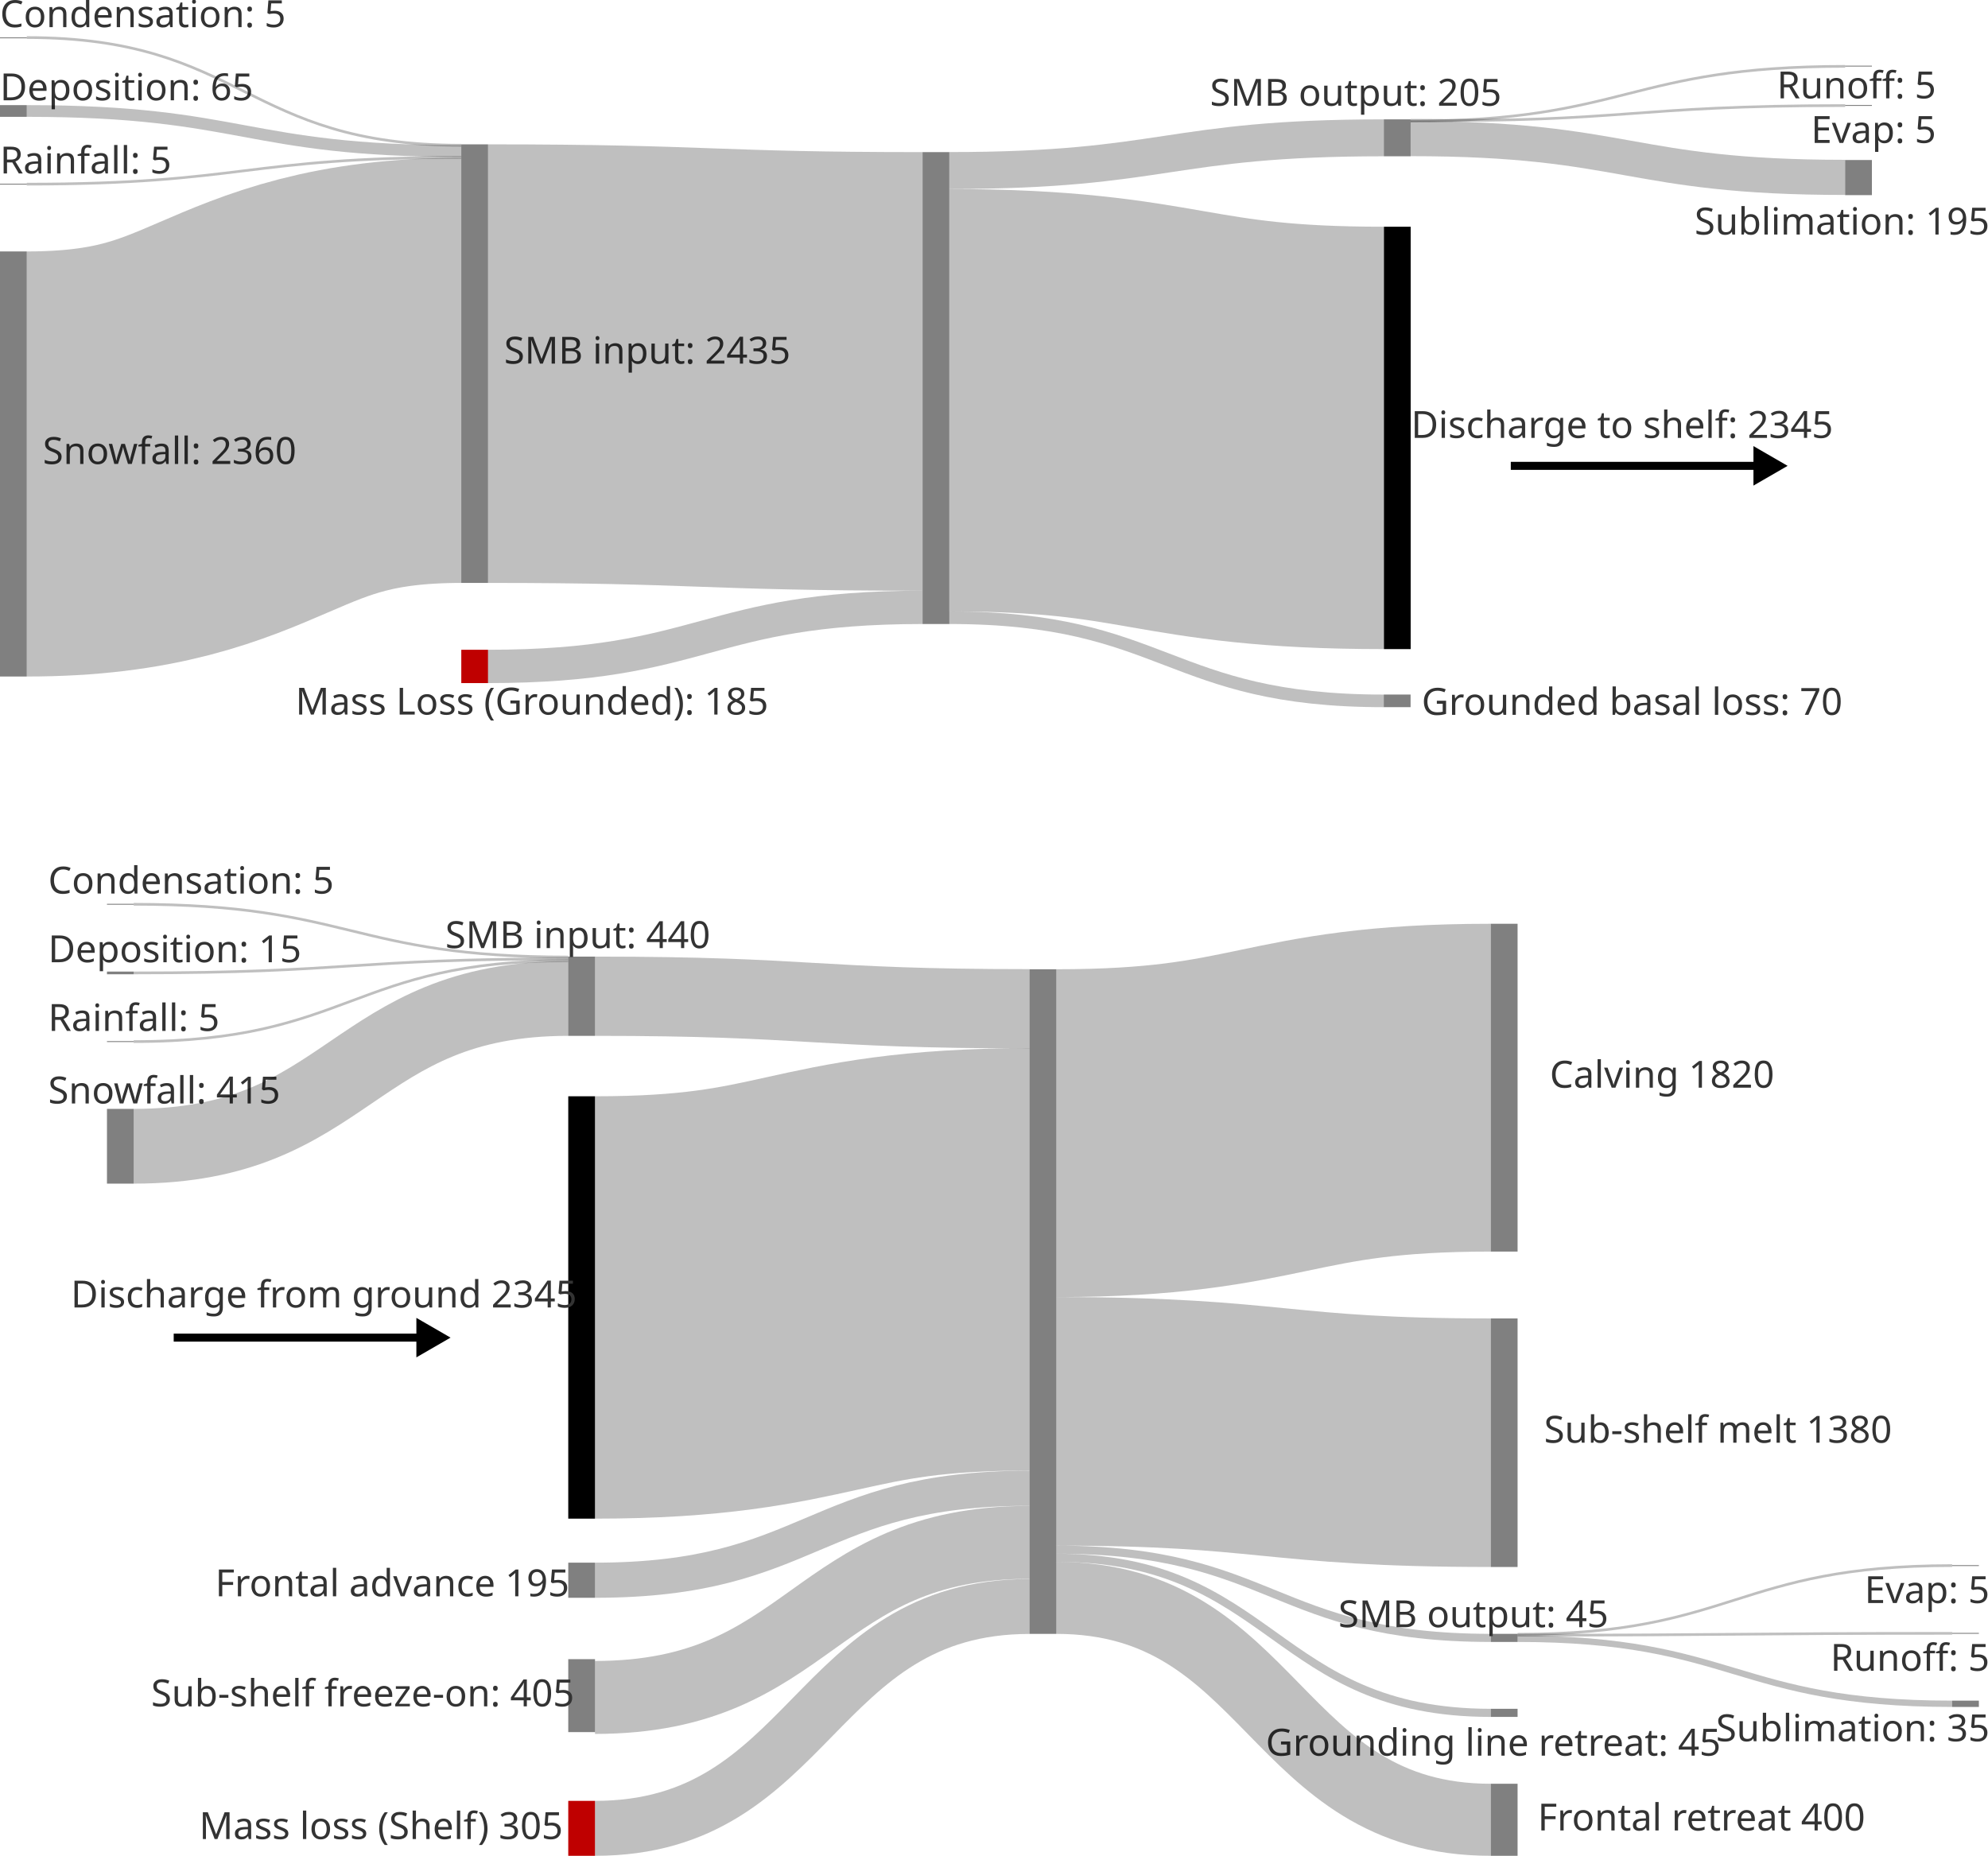
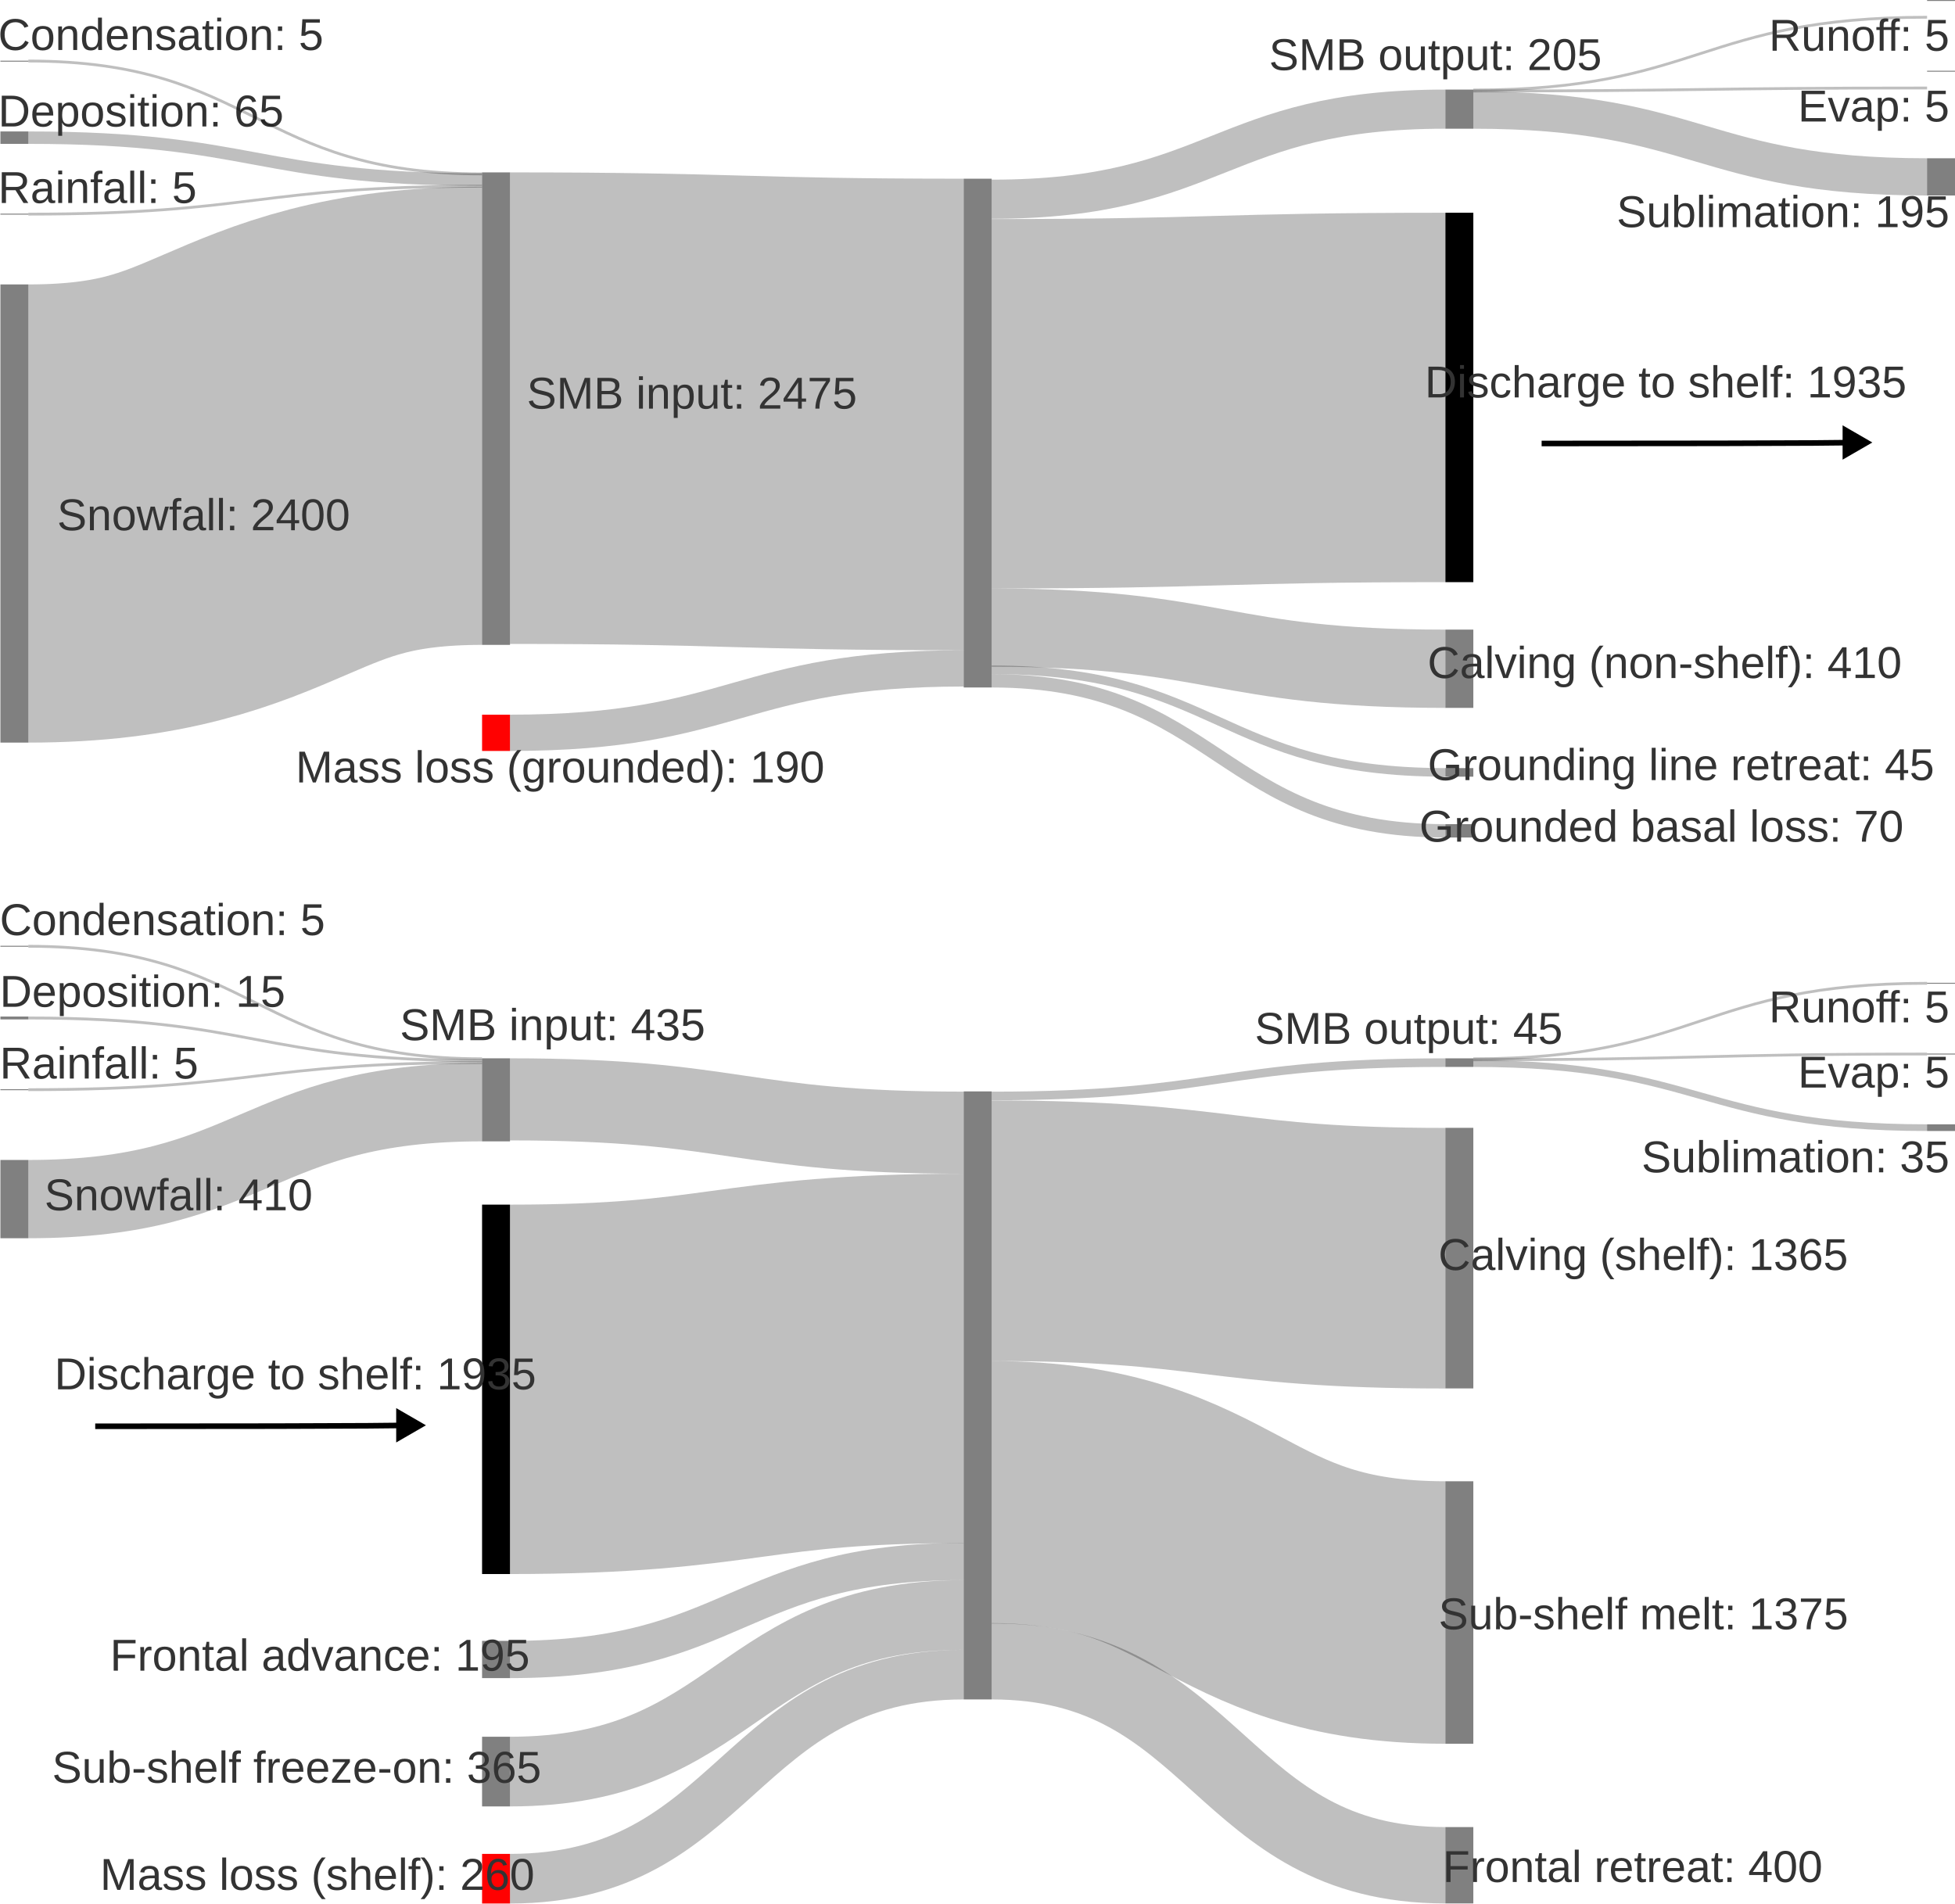
- <svg xmlns="http://www.w3.org/2000/svg" aria-roledescription="sankey" role="graphics-document document" viewBox="0 -12.832 743.412 693.976" width="743.412" id="my-svg" version="1.1" height="693.976">
-   <defs id="defs286">
-     <marker style="overflow:visible" id="TriangleOutM" refX="0.0" refY="0.0" orient="auto">
-       <path transform="scale(0.4)" style="fill-rule:evenodd;fill:context-stroke;stroke:context-stroke;stroke-width:1.0pt" d="M 5.77,0.0 L -2.88,5.0 L -2.88,-5.0 L 5.77,0.0 z " id="path50896" />
-     </marker>
-     <marker style="overflow:visible;" id="Arrow2Mend" refX="0.0" refY="0.0" orient="auto">
-       <path transform="scale(0.6) rotate(180) translate(0,0)" d="M 8.719,4.034 L -2.207,0.016 L 8.719,-4.002 C 6.973,-1.63 6.983,1.616 8.719,4.034 z " style="stroke:context-stroke;fill-rule:evenodd;fill:context-stroke;stroke-width:0.625;stroke-linejoin:round;" id="path50778" />
+ <svg xmlns="http://www.w3.org/2000/svg" aria-roledescription="sankey" role="graphics-document document" viewBox="0 -12.829 700.145 681.771" width="700.145" id="my-svg" version="1.1" height="681.771">
+   <defs id="defs94">
+     <marker style="overflow:visible" id="Triangle" refX="0" refY="0" orient="0" markerWidth="1" markerHeight="1" viewBox="0 0 1 1" preserveAspectRatio="xMidYMid">
+       <path transform="scale(0.5)" style="fill:context-stroke;fill-rule:evenodd;stroke:context-stroke;stroke-width:1pt" d="M 5.77,0 -2.88,5 V -5 Z" id="path135" />
    </marker>
  </defs>
-   <style id="style2">#my-svg{font-family:"trebuchet ms",verdana,arial,sans-serif;font-size:16px;fill:#333;}#my-svg .error-icon{fill:gray;}#my-svg .error-text{fill:gray;stroke:gray;}#my-svg .edge-thickness-normal{stroke-width:1px;}#my-svg .edge-thickness-thick{stroke-width:3.5px;}#my-svg .edge-pattern-solid{stroke-dasharray:0;}#my-svg .edge-thickness-invisible{stroke-width:0;fill:none;}#my-svg .edge-pattern-dashed{stroke-dasharray:3;}#my-svg .edge-pattern-dotted{stroke-dasharray:2;}#my-svg .marker{fill:gray;stroke:gray;}#my-svg .marker.cross{stroke:gray;}#my-svg svg{font-family:"trebuchet ms",verdana,arial,sans-serif;font-size:16px;}#my-svg p{margin:0;}#my-svg :root{--mermaid-font-family:"trebuchet ms",verdana,arial,sans-serif;}
-   </style>
-   <rect fill="#808080" width="10" height="13.807" id="rect6" x="517.5" y="31.803" />
-   <rect fill="#808080" width="10" height="13.134" id="rect9" x="690" y="47.006" />
-   <rect fill="#808080" width="10" height="0.337" id="rect12" x="690" y="11.723" />
-   <rect fill="#808080" width="10" height="0.337" id="rect15" x="690" y="26.424" />
-   <rect fill="#808080" width="10" height="176.466" id="rect18" x="345" y="44.052" />
-   <rect fill="#808080" width="10" height="0.337" id="rect21" x="0" y="1.145" />
-   <rect fill="#808080" width="10" height="164.006" id="rect24" x="172.5" y="41.145" />
-   <rect fill="#808080" width="10" height="4.378" id="rect27" x="0" y="26.481" />
-   <rect fill="#808080" width="10" height="0.337" id="rect30" x="0" y="55.859" />
-   <rect fill="#808080" width="10" height="158.954" id="rect33" x="0" y="81.196" />
-   <rect fill="#808080" width="10" height="4.715" id="rect36" x="517.489" y="246.893" />
-   <rect fill="#808080" width="10" height="157.944" id="rect39" x="517.519" y="71.955" style="fill:#000000;fill-opacity:1" />
-   <rect fill="#808080" width="10" height="12.46" id="rect42" x="172.5" y="230.15" style="fill:#bf0000;fill-opacity:1" />
-   <rect fill="#808080" width="10" height="0.337" id="rect45" x="40" y="325.15" />
-   <rect fill="#808080" width="10" height="29.636" id="rect48" x="212.5" y="344.889" />
-   <rect fill="#808080" width="10" height="1.01" id="rect51" x="40" y="350.487" />
-   <rect fill="#808080" width="10" height="0.337" id="rect54" x="40" y="376.497" />
-   <rect fill="#808080" width="10" height="27.952" id="rect57" x="40" y="401.834" />
-   <rect fill="#808080" width="10" height="3.031" id="rect60" x="557.5" y="598.141" />
-   <rect fill="#808080" width="10" height="0.337" id="rect63" x="730" y="572.448" />
-   <rect fill="#808080" width="10" height="0.337" id="rect66" x="730" y="597.785" />
-   <rect fill="#808080" width="10" height="2.357" id="rect69" x="730" y="623.122" />
-   <rect fill="#808080" width="10" height="248.534" id="rect72" x="385" y="349.622" />
-   <rect fill="#808080" width="10" height="122.583" id="rect75" x="557.5" y="332.61" />
-   <rect fill="#808080" width="10" height="27.278" id="rect78" x="212.5" y="607.61" />
-   <rect fill="#808080" width="10" height="92.948" id="rect81" x="557.5" y="480.194" />
-   <rect fill="#808080" width="10" height="3.031" id="rect84" x="557.5" y="626.172" />
-   <rect fill="#808080" width="10" height="26.941" id="rect87" x="557.5" y="654.203" />
-   <rect fill="#808080" width="10" height="13.134" id="rect90" x="212.5" y="571.524" />
-   <rect fill="#808080" width="10" height="157.944" id="rect93" x="212.5" y="397.121" style="fill:#000000;fill-opacity:1" />
-   <rect fill="#808080" width="10" height="20.543" id="rect96" x="212.5" y="660.602" style="fill:#bf0000;fill-opacity:1" />
-   <text text-anchor="end" dy="0" y="26.707" x="561.5" id="text101" style="font-size:14px;font-family:sans-serif">SMB output: 205</text>
-   <text text-anchor="end" dy="0" y="74.87" x="744" id="text103" style="font-size:14px;font-family:sans-serif">Sublimation: 195</text>
-   <text text-anchor="end" dy="0" y="40.606" x="724" id="text105" style="font-size:14px;font-family:sans-serif">Evap: 5</text>
-   <text text-anchor="end" dy="0" y="23.943" x="724" id="text107" style="font-size:14px;font-family:sans-serif">Runoff: 5</text>
-   <text text-anchor="start" dy="0" y="-2.687" x="0" id="text111" style="font-size:14px;font-family:sans-serif">Condensation: 5</text>
-   <text text-anchor="start" dy="0" y="123.147" x="188.5" id="text113" style="font-size:14px;font-family:sans-serif">SMB input: 2435</text>
-   <text text-anchor="start" dy="0" y="24.67" x="0" id="text115" style="font-size:14px;font-family:sans-serif">Deposition: 65</text>
-   <text text-anchor="start" dy="0" y="52.028" x="0" id="text117" style="font-size:14px;font-family:sans-serif">Rainfall: 5</text>
-   <text text-anchor="start" dy="0" y="160.673" x="16" id="text119" style="font-size:14px;font-family:sans-serif">Snowfall: 2360</text>
-   <text text-anchor="end" dy="0" y="254.491" x="689.008" id="text121" style="font-size:14px;font-family:sans-serif">Grounded basal loss: 70</text>
-   <text text-anchor="end" dy="0" y="150.927" x="685.519" id="text123" style="font-size:14px;font-family:sans-serif">Discharge to shelf: 2345</text>
-   <text text-anchor="start" dy="0" y="254.38" x="110.5" id="text125" style="font-size:14px;font-family:sans-serif">Mass Loss (Grounded): 185</text>
-   <text text-anchor="start" dy="0" y="321.318" x="18" id="text127" style="font-size:14px;font-family:sans-serif">Condensation: 5</text>
-   <text text-anchor="start" dy="0" y="341.706" x="166.5" id="text129" style="font-size:14px;font-family:sans-serif">SMB input: 440</text>
-   <text text-anchor="start" dy="0" y="346.992" x="18" id="text131" style="font-size:14px;font-family:sans-serif">Deposition: 15</text>
-   <text text-anchor="start" dy="0" y="372.666" x="18" id="text133" style="font-size:14px;font-family:sans-serif">Rainfall: 5</text>
-   <text text-anchor="start" dy="0" y="399.81" x="18" id="text135" style="font-size:14px;font-family:sans-serif">Snowfall: 415</text>
-   <text text-anchor="end" dy="0" y="595.657" x="601.5" id="text137" style="font-size:14px;font-family:sans-serif">SMB output: 45</text>
-   <text text-anchor="end" dy="0" y="586.617" x="744" id="text139" style="font-size:14px;font-family:sans-serif">Evap: 5</text>
-   <text text-anchor="end" dy="0" y="611.954" x="744" id="text141" style="font-size:14px;font-family:sans-serif">Runoff: 5</text>
-   <text text-anchor="end" dy="0" y="638.301" x="744" id="text143" style="font-size:14px;font-family:sans-serif">Sublimation: 35</text>
-   <text text-anchor="end" dy="0" y="393.902" x="663.5" id="text147" style="font-size:14px;font-family:sans-serif">Calving 1820</text>
-   <text text-anchor="start" y="625.25" x="56.5" id="text149" style="font-size:14px;font-family:sans-serif">Sub-shelf freeze-on: 405</text>
-   <text text-anchor="end" dy="0" y="526.668" x="707.5" id="text151" style="font-size:14px;font-family:sans-serif">Sub-shelf melt 1380</text>
-   <text text-anchor="end" dy="0" y="643.688" x="643.5" id="text153" style="font-size:14px;font-family:sans-serif">Grounding line retreat: 45</text>
-   <text text-anchor="end" dy="0" y="671.674" x="697.5" id="text155" style="font-size:14px;font-family:sans-serif">Frontal retreat 400</text>
-   <text text-anchor="start" dy="0" y="584.091" x="80.5" id="text157" style="font-size:14px;font-family:sans-serif">Frontal advance 195</text>
-   <text text-anchor="start" dy="0" y="476.093" x="26.5" id="text159" style="font-size:14px;font-family:sans-serif">Discharge from ground 2345</text>
-   <text text-anchor="start" dy="0" y="674.873" x="74.5" id="text161" style="font-size:14px;font-family:sans-serif">Mass loss (Shelf) 305</text>
-   <path stroke-width="13.134" stroke="#808080" d="m 527.5,39.001 c 81.25,0 81.25,14.501 162.5,14.501" id="path165" style="mix-blend-mode:multiply;fill:none;stroke-opacity:0.5" />
-   <path stroke-width="1" stroke="#808080" d="m 527.5,32.474 c 81.25,0 81.25,-20.499 162.5,-20.499" id="path169" style="mix-blend-mode:multiply;fill:none;stroke-opacity:0.5" />
-   <path stroke-width="1" stroke="#808080" d="m 527.5,32.143 c 0.393,0 0.784,0.002 1.174,0.006 C 608.752,32.959 609.143,26.644 690,26.644" id="path173" style="mix-blend-mode:multiply;fill:none;stroke-opacity:0.5" />
-   <path stroke-width="13.807" stroke="#808080" d="m 355.022,50.934 c 81.25,0 81.228,-12.227 162.478,-12.227" id="path177" style="mix-blend-mode:multiply;fill:none;stroke-opacity:0.5" />
-   <path stroke-width="4.378" stroke="#808080" d="m 10,28.67 c 81.25,0 81.25,15 162.5,15" id="path185" style="mix-blend-mode:multiply;fill:none;stroke-opacity:0.5" />
-   <path stroke-width="1" stroke="#808080" d="m 10,56.028 c 81.25,0 81.25,-10 162.5,-10" id="path189" style="mix-blend-mode:multiply;fill:none;stroke-opacity:0.5" />
-   <path stroke-width="158.954" stroke="#808080" d="m 10,160.673 c 81.25,0 81.25,-35 162.5,-35" id="path193" style="mix-blend-mode:multiply;fill:none;stroke-opacity:0.5" />
-   <path stroke-width="4.715" stroke="#808080" d="m 354.989,218.157 c 81.25,0 81.294,31.104 162.544,31.104" id="path197" style="mix-blend-mode:multiply;fill:none;stroke-opacity:0.5" />
-   <path stroke-width="164.006" stroke="#808080" d="m 182.5,123.147 c 81.25,0 81.25,2.907 162.5,2.907" id="path201" style="mix-blend-mode:multiply;fill:none;stroke-opacity:0.5" />
-   <path stroke-width="157.944" stroke="#808080" d="m 355.019,136.834 c 81.25,0 81.25,14.093 162.5,14.093" id="path205" style="mix-blend-mode:multiply;fill:none;stroke-opacity:0.5" />
-   <path stroke-width="12.46" stroke="#808080" d="m 182.5,236.38 c 81.25,0 81.25,-22.093 162.5,-22.093" id="path209" style="mix-blend-mode:multiply;fill:none;stroke-opacity:0.5" />
-   <path stroke-width="1" stroke="#808080" d="m 50,325.318 c 81.25,0 81.25,19.739 162.5,19.739" id="path213" style="mix-blend-mode:multiply;fill:none;stroke-opacity:0.5" />
-   <path stroke-width="1.01" stroke="#808080" d="m 50,350.992 c 81.25,0 81.25,-5.261 162.5,-5.261" id="path217" style="mix-blend-mode:multiply;fill:none;stroke-opacity:0.5" />
-   <path stroke-width="1" stroke="#808080" d="m 50,376.666 c 81.25,0 81.25,-30.261 162.5,-30.261" id="path221" style="mix-blend-mode:multiply;fill:none;stroke-opacity:0.5" />
-   <path stroke-width="27.952" stroke="#808080" d="m 50,415.81 c 81.25,0 81.25,-55.261 162.5,-55.261" id="path225" style="mix-blend-mode:multiply;fill:none;stroke-opacity:0.5" />
-   <path stroke-width="1" stroke="#808080" d="m 567.5,598.31 c 81.25,0 81.25,-25.693 162.5,-25.693" id="path229" style="mix-blend-mode:multiply;fill:none;stroke-opacity:0.5" />
-   <path stroke-width="1" stroke="#808080" d="m 567.5,598.647 c 81.25,0 81.25,-0.693 162.5,-0.693" id="path233" style="mix-blend-mode:multiply;fill:none;stroke-opacity:0.5" />
-   <path stroke-width="2.357" stroke="#808080" d="m 567.5,599.994 c 81.25,0 81.25,24.307 162.5,24.307" id="path237" style="mix-blend-mode:multiply;fill:none;stroke-opacity:0.5" />
-   <path stroke-width="29.636" stroke="#808080" d="m 222.5,359.706 c 81.25,0 81.25,4.689 162.5,4.689" id="path241" style="mix-blend-mode:multiply;fill:none;stroke-opacity:0.5" />
-   <path stroke-width="3.031" stroke="#808080" d="m 395,566.668 c 81.25,0 81.25,32.989 162.5,32.989" id="path245" style="mix-blend-mode:multiply;fill:none;stroke-opacity:0.5" />
-   <path stroke-width="122.583" stroke="#808080" d="m 395,410.913 c 81.25,0 81.25,-17.011 162.5,-17.011" id="path249" style="mix-blend-mode:multiply;fill:none;stroke-opacity:0.5" />
-   <path stroke-width="27.278" stroke="#808080" d="m 222.5,621.925 c 81.25,0 81.25,-57.989 162.5,-57.989" id="path253" style="mix-blend-mode:multiply;fill:none;stroke-opacity:0.5" />
-   <path stroke-width="92.948" stroke="#808080" d="m 395,518.679 c 81.25,0 81.25,7.989 162.5,7.989" id="path257" style="mix-blend-mode:multiply;fill:none;stroke-opacity:0.5" />
-   <path stroke-width="3.031" stroke="#808080" d="m 395,569.699 c 81.25,0 81.25,57.989 162.5,57.989" id="path261" style="mix-blend-mode:multiply;fill:none;stroke-opacity:0.5" />
-   <path stroke-width="26.941" stroke="#808080" d="m 395,584.685 c 81.25,0 81.25,82.989 162.5,82.989" id="path265" style="mix-blend-mode:multiply;fill:none;stroke-opacity:0.5" />
-   <path stroke-width="13.134" stroke="#808080" d="m 222.5,578.091 c 81.25,0 81.25,-34.397 162.5,-34.397" id="path269" style="mix-blend-mode:multiply;fill:none;stroke-opacity:0.5" />
-   <path stroke-width="157.944" stroke="#808080" d="m 222.5,476.093 c 81.25,0 81.25,-17.989 162.5,-17.989" id="path273" style="mix-blend-mode:multiply;fill:none;stroke-opacity:0.5" />
-   <path stroke-width="20.543" stroke="#808080" d="m 222.5,670.873 c 81.25,0 81.25,-82.966 162.5,-82.966" id="path277" style="mix-blend-mode:multiply;fill:none;stroke-opacity:0.5" />
-   <path stroke-width="1" stroke="#808080" d="m 10,1.208 c 81.25,0 81.25,40.273 162.5,40.273" id="path34645" style="mix-blend-mode:multiply;fill:none;stroke-opacity:0.5" />
-   <path style="fill:none;stroke:#000000;stroke-width:3;stroke-linecap:butt;stroke-linejoin:miter;stroke-miterlimit:4;stroke-dasharray:none;stroke-opacity:1;marker-end:url(#TriangleOutM)" d="M 564.957,161.371 H 659.959" id="path50749" />
-   <path style="fill:none;stroke:#000000;stroke-width:3;stroke-linecap:butt;stroke-linejoin:miter;stroke-miterlimit:4;stroke-dasharray:none;stroke-opacity:1;marker-end:url(#TriangleOutM)" d="M 64.957,487.371 H 159.959" id="path51107" />
+   <style id="style1">#my-svg{font-family:"trebuchet ms",verdana,arial,sans-serif;font-size:16px;fill:#333;}#my-svg .error-icon{fill:gray;}#my-svg .error-text{fill:gray;stroke:gray;}#my-svg .edge-thickness-normal{stroke-width:1px;}#my-svg .edge-thickness-thick{stroke-width:3.5px;}#my-svg .edge-pattern-solid{stroke-dasharray:0;}#my-svg .edge-thickness-invisible{stroke-width:0;fill:none;}#my-svg .edge-pattern-dashed{stroke-dasharray:3;}#my-svg .edge-pattern-dotted{stroke-dasharray:2;}#my-svg .marker{fill:gray;stroke:gray;}#my-svg .marker.cross{stroke:gray;}#my-svg svg{font-family:"trebuchet ms",verdana,arial,sans-serif;font-size:16px;}#my-svg p{margin:0;}#my-svg :root{--mermaid-font-family:"trebuchet ms",verdana,arial,sans-serif;}</style>
+   <g id="g1" transform="translate(0.1447694,48.91204)" />
+   <rect fill="#808080" width="10" height="0.342" id="rect1" x="0.145" y="8.912" />
+   <rect fill="#808080" width="10" height="169.231" id="rect2" x="172.645" y="48.912" />
+   <rect fill="#808080" width="10" height="4.444" id="rect3" x="0.145" y="34.254" />
+   <rect fill="#808080" width="10" height="0.342" id="rect4" x="0.145" y="63.698" />
+   <rect fill="#808080" width="10" height="164.103" id="rect5" x="0.145" y="89.04" />
+   <rect fill="#808080" width="10" height="182.222" id="rect6" x="345.145" y="51.177" />
+   <rect fill="#808080" width="10" height="14.017" id="rect7" x="517.645" y="19.254" />
+   <rect fill="#808080" width="10" height="0.342" id="rect8" x="690.145" y="-12.829" />
+   <rect fill="#808080" width="10" height="0.342" id="rect9" x="690.145" y="12.513" />
+   <rect fill="#808080" width="10" height="13.333" id="rect10" x="690.145" y="43.855" />
+   <rect fill="#808080" width="10" height="132.308" id="rect11" x="517.645" y="63.367" style="fill:#000000;fill-opacity:1" />
+   <rect fill="#808080" width="10" height="28.034" id="rect12" x="517.645" y="212.674" />
+   <rect fill="#808080" width="10" height="3.077" id="rect13" x="517.645" y="262.271" />
+   <rect fill="#808080" width="10" height="4.786" id="rect14" x="517.645" y="282.348" />
+   <rect fill="#808080" width="10" height="12.991" id="rect15" x="172.645" y="243.143" style="fill:#ff0101;fill-opacity:1" />
+   <rect fill="#808080" width="10" height="0.342" id="rect16" x="0.145" y="325.919" />
+   <rect fill="#808080" width="10" height="29.744" id="rect17" x="172.645" y="366.218" />
+   <rect fill="#808080" width="10" height="1.026" id="rect18" x="0.145" y="351.261" />
+   <rect fill="#808080" width="10" height="0.342" id="rect19" x="0.145" y="377.287" />
+   <rect fill="#808080" width="10" height="28.034" id="rect20" x="0.145" y="402.628" />
+   <rect fill="#808080" width="10" height="217.778" id="rect21" x="345.145" y="378.068" />
+   <rect fill="#808080" width="10" height="132.308" id="rect22" x="172.645" y="418.624" style="fill:#000000;fill-opacity:1" />
+   <rect fill="#808080" width="10" height="13.333" id="rect23" x="172.645" y="574.873" />
+   <rect fill="#808080" width="10" height="24.957" id="rect24" x="172.645" y="609.207" />
+   <rect fill="#808080" width="10" height="3.077" id="rect25" x="517.645" y="366.228" />
+   <rect fill="#808080" width="10" height="0.342" id="rect26" x="690.145" y="339.175" />
+   <rect fill="#808080" width="10" height="0.342" id="rect27" x="690.145" y="364.517" />
+   <rect fill="#808080" width="10" height="2.393" id="rect28" x="690.145" y="389.859" />
+   <rect fill="#808080" width="10" height="93.333" id="rect29" x="517.645" y="391.118" />
+   <rect fill="#808080" width="10" height="94.017" id="rect30" x="517.645" y="517.705" />
+   <rect fill="#808080" width="10" height="27.35" id="rect31" x="517.645" y="641.562" />
+   <rect fill="#808080" width="10" height="17.778" id="rect32" x="172.645" y="651.164" style="fill:#ff0101;fill-opacity:1" />
+   <g font-size="14px" font-family="sans-serif" class="node-labels" id="g63" transform="translate(0.1447694,48.91204)" />
+   <g style="mix-blend-mode:multiply;fill:none;stroke-opacity:0.5" class="link" id="g65" transform="translate(0.1447694,48.91204)">
+     <path stroke-width="4.444" stroke="#808080" d="m 10,-12.436 c 81.25,0 81.25,15 162.5,15" id="path64" />
+   </g>
+   <g style="mix-blend-mode:multiply;fill:none;stroke-opacity:0.5" class="link" id="g66" transform="translate(0.1447694,48.91204)">
+     <path stroke-width="1" stroke="#808080" d="m 10,14.957 c 81.25,0 81.25,-10 162.5,-10" id="path65" />
+   </g>
+   <path stroke-width="164.103" stroke="#808080" d="m 10.145,171.092 c 81.25,0 81.25,-35 162.5,-35" id="path66" style="mix-blend-mode:multiply;fill:none;stroke-opacity:0.5" />
+   <g style="mix-blend-mode:multiply;fill:none;stroke-opacity:0.5" class="link" id="g68" transform="translate(0.1447694,48.91204)">
+     <path stroke-width="168.889" stroke="#808080" d="m 182.5,84.444 c 81.25,0 81.25,2.265 162.5,2.265" id="path67" />
+   </g>
+   <path stroke-width="1" stroke="#808080" d="m 527.645,19.425 c 81.25,0 81.25,-26.083 162.5,-26.083" id="path68" style="mix-blend-mode:multiply;fill:none;stroke-opacity:0.5" />
+   <g style="mix-blend-mode:multiply;fill:none;stroke-opacity:0.5" class="link" id="g70" transform="translate(0.1447694,-191.088)">
+     <path stroke-width="1" stroke="#808080" d="m 527.5,210.855 c 81.25,0 81.25,-1.083 162.5,-1.083" id="path69" />
+   </g>
+   <path stroke-width="13.333" stroke="#808080" d="m 527.645,26.604 c 81.25,0 81.25,23.917 162.5,23.917" id="path70" style="mix-blend-mode:multiply;fill:none;stroke-opacity:0.5" />
+   <path stroke-width="14.017" stroke="#808080" d="m 355.145,58.527 c 81.25,0 81.25,-32.265 162.5,-32.265" id="path71" style="mix-blend-mode:multiply;fill:none;stroke-opacity:0.5" />
+   <g style="mix-blend-mode:multiply;fill:none;stroke-opacity:0.5" class="link" id="g73" transform="translate(0.1447694,63.36655)">
+     <path stroke-width="132.308" stroke="#808080" d="m 355,68.419 c 81.25,0 81.25,-2.265 162.5,-2.265" id="path72" />
+   </g>
+   <g style="mix-blend-mode:multiply;fill:none;stroke-opacity:0.5" class="link" id="g74" transform="translate(0.1447694,63.36655)">
+     <path stroke-width="28.034" stroke="#808080" d="m 355,148.59 c 81.25,0 81.25,14.735 162.5,14.735" id="path73" />
+   </g>
+   <g style="mix-blend-mode:multiply;fill:none;stroke-opacity:0.5" class="link" id="g75" transform="translate(0.1447694,48.91204)">
+     <path stroke-width="3.077" stroke="#808080" d="m 355,178.162 c 81.25,0 81.25,36.735 162.5,36.735" id="path74" />
+   </g>
+   <g style="mix-blend-mode:multiply;fill:none;stroke-opacity:0.5" class="link" id="g76" transform="translate(0.1447694,48.91204)">
+     <path stroke-width="4.786" stroke="#808080" d="m 355,182.094 c 81.25,0 81.25,53.735 162.5,53.735" id="path75" />
+   </g>
+   <g style="mix-blend-mode:multiply;fill:none;stroke-opacity:0.5" class="link" id="g77" transform="translate(0.1447694,48.91204)">
+     <path stroke-width="12.992" stroke="#808080" d="m 182.5,200.726 c 81.25,0 81.25,-23.077 162.5,-23.077" id="path76" />
+   </g>
+   <g style="mix-blend-mode:multiply;fill:none;stroke-opacity:0.5" class="link" id="g78" transform="translate(0.1447694,-23.31175)">
+     <path stroke-width="1" stroke="#808080" d="m 10,349.402 c 81.25,0 81.25,40.299 162.5,40.299" id="path77" />
+   </g>
+   <g style="mix-blend-mode:multiply;fill:none;stroke-opacity:0.5" class="link" id="g79" transform="translate(0.1447694,-23.31175)">
+     <path stroke-width="1.026" stroke="#808080" d="m 10,375.085 c 81.25,0 81.25,15.299 162.5,15.299" id="path78" />
+   </g>
+   <g style="mix-blend-mode:multiply;fill:none;stroke-opacity:0.5" class="link" id="g80" transform="translate(0.1447694,-23.31175)">
+     <path stroke-width="1" stroke="#808080" d="m 10,400.769 c 81.25,0 81.25,-9.701 162.5,-9.701" id="path79" />
+   </g>
+   <g style="mix-blend-mode:multiply;fill:none;stroke-opacity:0.5" class="link" id="g81" transform="translate(0.1447694,-23.31175)">
+     <path stroke-width="28.034" stroke="#808080" d="m 10,439.957 c 81.25,0 81.25,-34.701 162.5,-34.701" id="path80" />
+   </g>
+   <g style="mix-blend-mode:multiply;fill:none;stroke-opacity:0.5" class="link" id="g82" transform="translate(0.1447694,-23.31175)">
+     <path stroke-width="29.402" stroke="#808080" d="m 182.5,404.231 c 81.25,0 81.25,11.934 162.5,11.934" id="path81" />
+   </g>
+   <g style="mix-blend-mode:multiply;fill:none;stroke-opacity:0.5" class="link" id="g83" transform="translate(0.1447694,138.4018)">
+     <path stroke-width="132.308" stroke="#808080" d="m 182.5,346.376 c 81.25,0 81.25,-11.066 162.5,-11.066" id="path82" />
+   </g>
+   <g style="mix-blend-mode:multiply;fill:none;stroke-opacity:0.5" class="link" id="g84" transform="translate(0.1447694,108.912)">
+     <path stroke-width="13.333" stroke="#808080" d="m 182.5,472.628 c 81.25,0 81.25,-35.096 162.5,-35.096" id="path83" />
+   </g>
+   <g style="mix-blend-mode:multiply;fill:none;stroke-opacity:0.5" class="link" id="g85" transform="translate(0.1447694,108.912)">
+     <path stroke-width="24.957" stroke="#808080" d="m 182.5,512.773 c 81.25,0 81.25,-56.096 162.5,-56.096" id="path84" />
+   </g>
+   <g style="mix-blend-mode:multiply;fill:none;stroke-opacity:0.5" class="link" id="g86" transform="translate(0.1447694,-178.3443)">
+     <path stroke-width="1" stroke="#808080" d="m 527.5,544.744 c 81.25,0 81.25,-27.053 162.5,-27.053" id="path85" />
+   </g>
+   <g style="mix-blend-mode:multiply;fill:none;stroke-opacity:0.5" class="link" id="g87" transform="translate(0.1447694,-178.3443)">
+     <path stroke-width="1" stroke="#808080" d="m 527.5,545.085 c 81.25,0 81.25,-2.053 162.5,-2.053" id="path86" />
+   </g>
+   <g style="mix-blend-mode:multiply;fill:none;stroke-opacity:0.5" class="link" id="g88" transform="translate(0.1447694,-178.3443)">
+     <path stroke-width="2.393" stroke="#808080" d="m 527.5,546.453 c 81.25,0 81.25,22.947 162.5,22.947" id="path87" />
+   </g>
+   <g style="mix-blend-mode:multiply;fill:none;stroke-opacity:0.5" class="link" id="g89" transform="translate(0.1447694,-178.3443)">
+     <path stroke-width="3.077" stroke="#808080" d="m 355,558.045 c 81.25,0 81.25,-11.934 162.5,-11.934" id="path88" />
+   </g>
+   <g style="mix-blend-mode:multiply;fill:none;stroke-opacity:0.5" class="link" id="g90" transform="translate(0.1447694,112.1494)">
+     <path stroke-width="93.333" stroke="#808080" d="m 355,315.823 c 81.25,0 81.25,9.84 162.5,9.84" id="path89" />
+   </g>
+   <g style="mix-blend-mode:multiply;fill:none;stroke-opacity:0.5" class="link" id="g91" transform="translate(0.1447694,112.1494)">
+     <path stroke-width="94.017" stroke="#808080" d="m 355,409.498 c 81.25,0 81.25,43.066 162.5,43.066" id="path90" />
+   </g>
+   <g style="mix-blend-mode:multiply;fill:none;stroke-opacity:0.5" class="link" id="g92" transform="translate(0.1447694,108.912)">
+     <path stroke-width="27.35" stroke="#808080" d="m 355,473.259 c 81.25,0 81.25,73.066 162.5,73.066" id="path91" />
+   </g>
+   <g style="mix-blend-mode:multiply;fill:none;stroke-opacity:0.5" class="link" id="g93" transform="translate(0.1447694,108.912)">
+     <path stroke-width="17.778" stroke="#808080" d="m 182.5,551.141 c 81.25,0 81.25,-73.096 162.5,-73.096" id="path92" />
+   </g>
+   <g id="layer1" transform="translate(0.1447694,48.91204)">
+     <text text-anchor="start" dy="0" y="-43.829" x="-0.819" id="text32">Condensation: 5</text>
+     <text text-anchor="start" dy="0em" y="84.615" x="188.5" id="text33">SMB input: 2475</text>
+     <text text-anchor="start" dy="0" y="-16.436" x="-0.819" id="text34">Deposition: 65</text>
+     <text text-anchor="start" dy="0" y="10.957" x="-0.819" id="text35">Rainfall: 5</text>
+     <text text-anchor="start" dy="0" y="128.179" x="20.29" id="text36">Snowfall: 2400</text>
+     <text text-anchor="end" dy="0" y="-36.65" x="573.5" id="text38">SMB output: 205</text>
+     <text text-anchor="end" dy="0" y="-43.57" x="698" id="text39">Runoff: 5</text>
+     <text text-anchor="end" dy="0" y="-18.228" x="698" id="text40">Evap: 5</text>
+     <text text-anchor="end" dy="0" y="19.609" x="698" id="text41">Sublimation: 195</text>
+     <text text-anchor="end" dy="0" y="80.608" x="682.655" id="text42">Discharge to shelf: 1935</text>
+     <text text-anchor="end" dy="0" y="181.107" x="680.955" id="text43">Calving (non-shelf): 410</text>
+     <text text-anchor="end" dy="0" y="217.67" x="692.586" id="text44">Grounding line retreat: 45</text>
+     <text text-anchor="end" dy="0" y="239.711" x="681.594" id="text45">Grounded basal loss: 70</text>
+     <text text-anchor="start" dy="0" y="218.508" x="105.727" id="text46">Mass loss (grounded): 190</text>
+     <text text-anchor="start" dy="0" y="273.178" x="-0.243" id="text47">Condensation: 5</text>
+     <text text-anchor="start" dy="0" y="310.811" x="143.037" id="text48">SMB input: 435</text>
+     <text text-anchor="start" dy="0" y="298.862" x="-0.243" id="text49">Deposition: 15</text>
+     <text text-anchor="start" dy="0" y="324.545" x="-0.243" id="text50">Rainfall: 5</text>
+     <text text-anchor="start" dy="0" y="371.733" x="15.757" id="text51">Snowfall: 410</text>
+     <text text-anchor="start" dy="0" y="435.866" x="19.338" id="text53">Discharge to shelf: 1935</text>
+     <text text-anchor="start" dy="0" y="536.628" x="39.26" id="text54">Frontal advance: 195</text>
+     <text text-anchor="start" dy="0" y="576.773" x="18.5" id="text55">Sub-shelf freeze-on: 365</text>
+     <text text-anchor="end" dy="0" y="312.111" x="559.5" id="text56">SMB output: 45</text>
+     <text text-anchor="end" dy="0" y="304.434" x="698" id="text57">Runoff: 5</text>
+     <text text-anchor="end" dy="0" y="327.776" x="698" id="text58">Evap: 5</text>
+     <text text-anchor="end" dy="0" y="358.144" x="698" id="text59">Sublimation: 35</text>
+     <text text-anchor="end" dy="0" y="393.126" x="661.707" id="text60">Calving (shelf): 1365</text>
+     <text text-anchor="end" dy="0" y="521.801" x="661.783" id="text61">Sub-shelf melt: 1375</text>
+     <text text-anchor="end" dy="0" y="612.325" x="652.59" id="text62">Frontal retreat: 400</text>
+     <text text-anchor="start" dy="0" y="615.141" x="35.691" id="text63">Mass loss (shelf): 260</text>
+   </g>
+   <g style="mix-blend-mode:multiply;fill:none;stroke-opacity:0.5" class="link" id="g94" transform="translate(0.1447694,44.50274)">
+     <path stroke-width="1" stroke="#808080" d="m 10,-35.48 c 81.25,0 81.25,40.437 162.5,40.437" id="path94" />
+   </g>
+   <path style="fill:#000000;fill-opacity:1;stroke:#000000;stroke-width:2;stroke-dasharray:none;stroke-opacity:1;marker-end:url(#Triangle)" d="m 552.101,146.012 c 111.335,0 111.335,-0.358 111.335,-0.358" id="path96" />
+   <path style="fill:#000000;fill-opacity:1;stroke:#000000;stroke-width:2;stroke-dasharray:none;stroke-opacity:1;marker-end:url(#Triangle)" d="m 34.101,498.012 c 111.335,0 111.335,-0.358 111.335,-0.358" id="path97" />
</svg>
